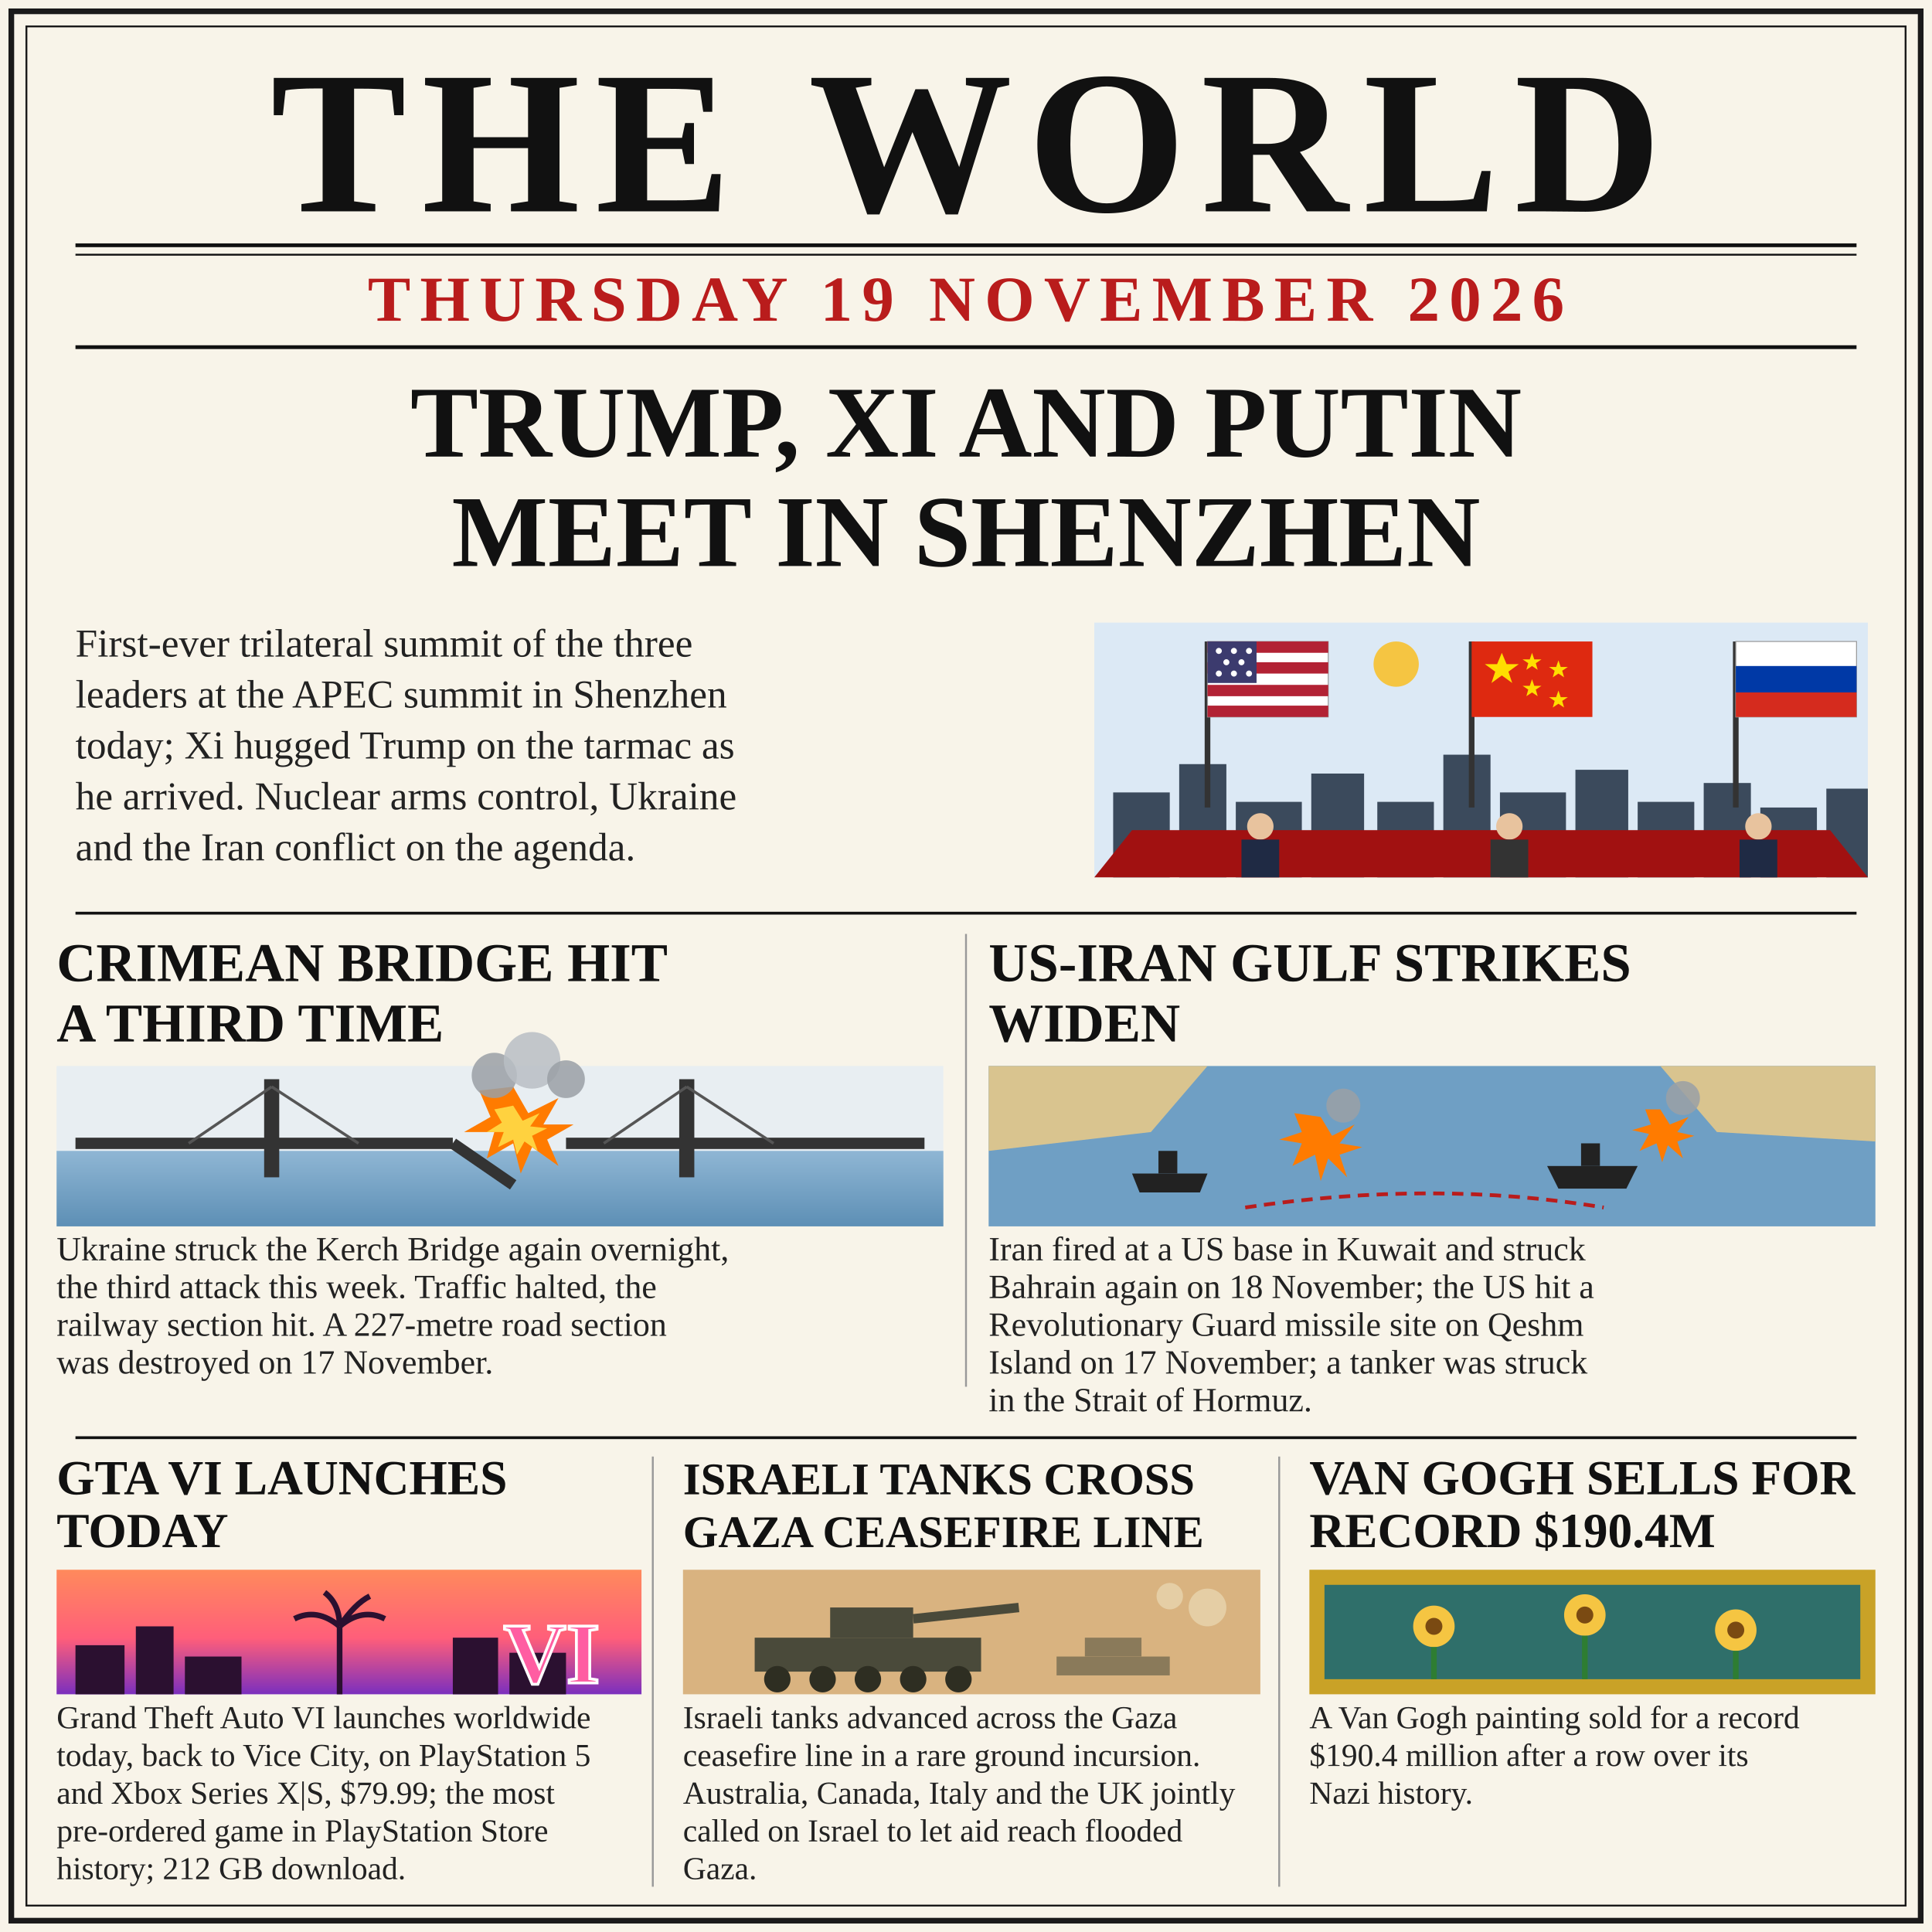
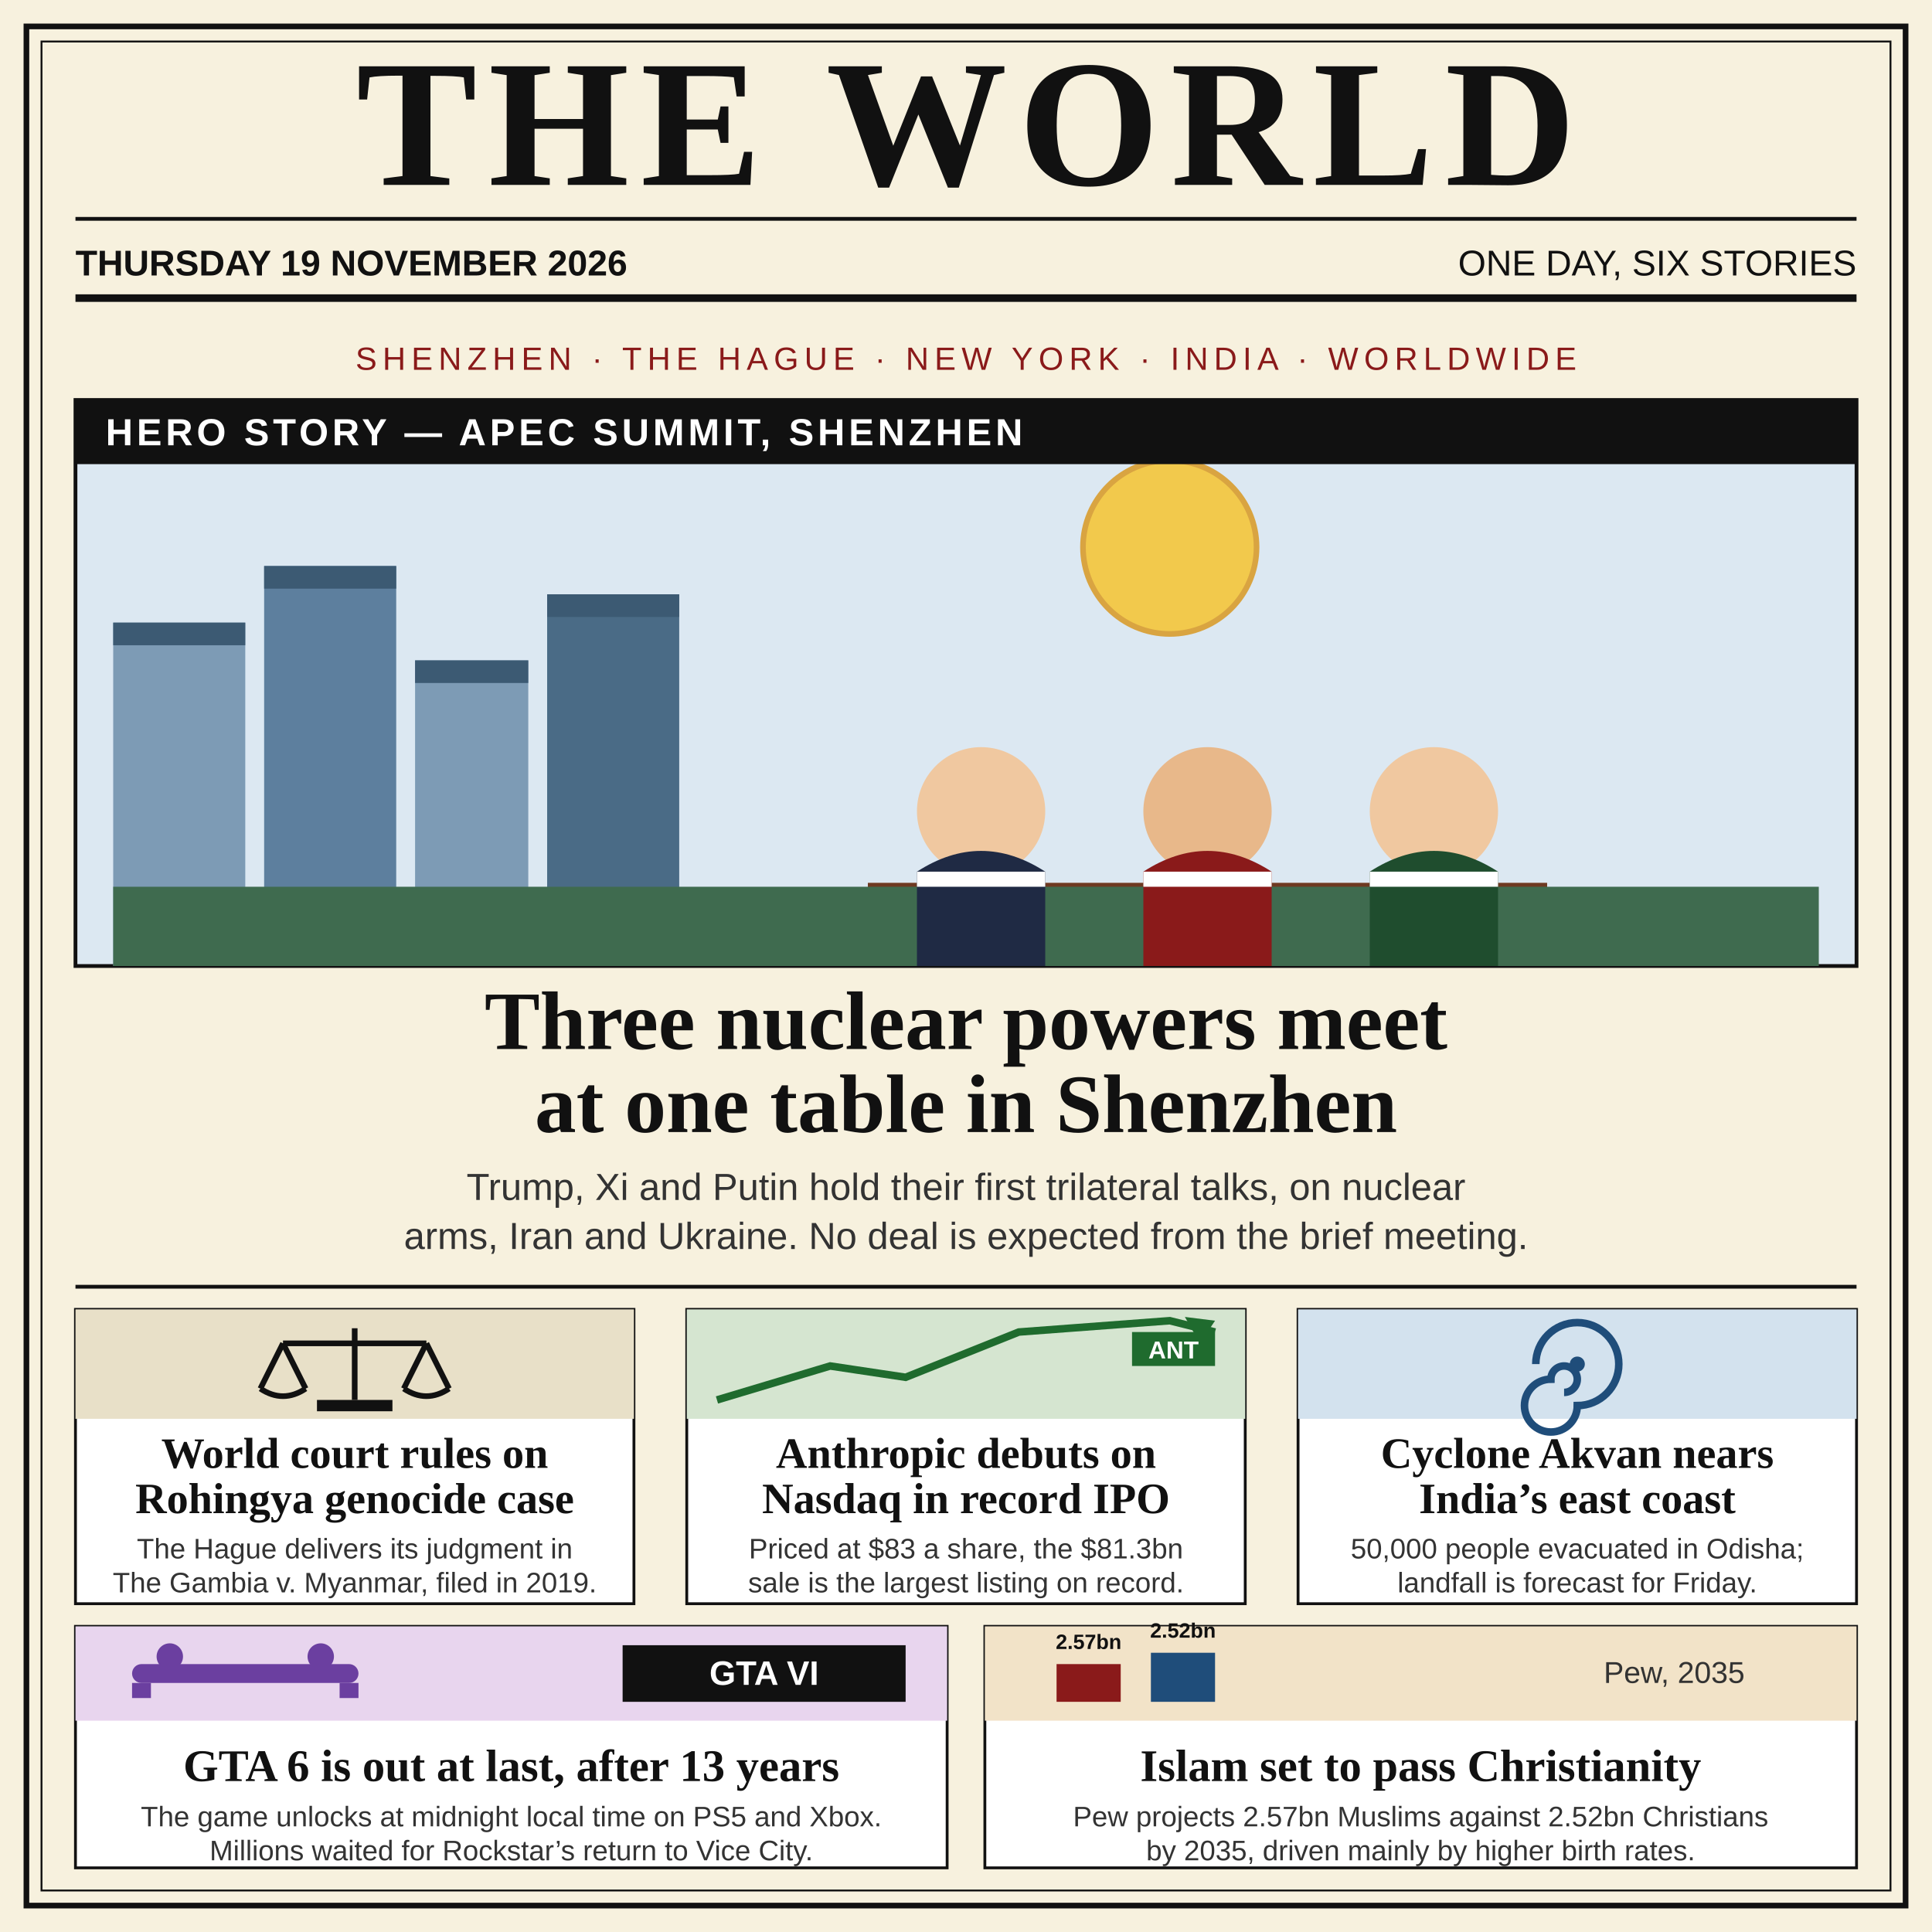
<svg xmlns="http://www.w3.org/2000/svg" width="1024" height="1024" viewBox="0 0 1024 1024">
  <defs>
-     <linearGradient id="sunset" x1="0" y1="0" x2="0" y2="1">
-       <stop offset="0" stop-color="#ff8a5c" />
-       <stop offset="0.55" stop-color="#ff5e7a" />
-       <stop offset="1" stop-color="#7b2fbe" />
-     </linearGradient>
-     <linearGradient id="sea" x1="0" y1="0" x2="0" y2="1">
-       <stop offset="0" stop-color="#8fb6d4" />
-       <stop offset="1" stop-color="#5d8fb5" />
-     </linearGradient>
+     <style>
+   .serif { font-family: Georgia, 'Times New Roman', serif; }
+   .sans { font-family: Arial, Helvetica, sans-serif; }
+ </style>
  </defs>
-   <rect x="0" y="0" width="1024" height="1024" fill="#f8f4e9" />
-   <rect x="6" y="6" width="1012" height="1012" fill="none" stroke="#1a1a1a" stroke-width="3" />
-   <rect x="14" y="14" width="996" height="996" fill="none" stroke="#1a1a1a" stroke-width="1" />
-   <text x="512" y="112" text-anchor="middle" font-family="Georgia, 'Times New Roman', serif" font-size="108" font-weight="bold" letter-spacing="8" fill="#111111">THE WORLD</text>
-   <line x1="40" y1="130" x2="984" y2="130" stroke="#111111" stroke-width="2" />
-   <line x1="40" y1="135" x2="984" y2="135" stroke="#111111" stroke-width="1" />
-   <text x="512" y="170" text-anchor="middle" font-family="Georgia, 'Times New Roman', serif" font-size="34" font-weight="bold" letter-spacing="5" fill="#b91c1c">THURSDAY 19 NOVEMBER 2026</text>
-   <line x1="40" y1="184" x2="984" y2="184" stroke="#111111" stroke-width="2" />
-   <text x="512" y="242" text-anchor="middle" font-family="Georgia, 'Times New Roman', serif" font-size="54" font-weight="bold" fill="#111111">TRUMP, XI AND PUTIN</text>
-   <text x="512" y="300" text-anchor="middle" font-family="Georgia, 'Times New Roman', serif" font-size="54" font-weight="bold" fill="#111111">MEET IN SHENZHEN</text>
-   <text x="40" y="348" font-family="Georgia, 'Times New Roman', serif" font-size="21" fill="#222222">First-ever trilateral summit of the three</text>
-   <text x="40" y="375" font-family="Georgia, 'Times New Roman', serif" font-size="21" fill="#222222">leaders at the APEC summit in Shenzhen</text>
-   <text x="40" y="402" font-family="Georgia, 'Times New Roman', serif" font-size="21" fill="#222222">today; Xi hugged Trump on the tarmac as</text>
-   <text x="40" y="429" font-family="Georgia, 'Times New Roman', serif" font-size="21" fill="#222222">he arrived. Nuclear arms control, Ukraine</text>
-   <text x="40" y="456" font-family="Georgia, 'Times New Roman', serif" font-size="21" fill="#222222">and the Iran conflict on the agenda.</text>
-   <rect x="580" y="330" width="410" height="135" fill="#dce9f5" />
-   <circle cx="740" cy="352" r="12" fill="#f5c542" />
-   <g fill="#3b4a5c">
-     <rect x="590" y="420" width="30" height="45" />
-     <rect x="625" y="405" width="25" height="60" />
-     <rect x="655" y="425" width="35" height="40" />
-     <rect x="695" y="410" width="28" height="55" />
-     <rect x="730" y="425" width="30" height="40" />
-     <rect x="765" y="400" width="25" height="65" />
-     <rect x="795" y="420" width="35" height="45" />
-     <rect x="835" y="408" width="28" height="57" />
-     <rect x="868" y="425" width="30" height="40" />
-     <rect x="903" y="415" width="25" height="50" />
-     <rect x="933" y="428" width="30" height="37" />
-     <rect x="968" y="418" width="22" height="47" />
+   <rect width="1024" height="1024" fill="#f7f1de" />
+   <rect x="14" y="14" width="996" height="996" fill="none" stroke="#111111" stroke-width="3" />
+   <rect x="22" y="22" width="980" height="980" fill="none" stroke="#111111" stroke-width="1" />
+   <text x="512" y="98" text-anchor="middle" class="serif" font-size="96" font-weight="bold" letter-spacing="6" fill="#111111">THE WORLD</text>
+   <line x1="40" y1="116" x2="984" y2="116" stroke="#111111" stroke-width="2" />
+   <text x="40" y="146" class="sans" font-size="19" font-weight="bold" fill="#111111">THURSDAY 19 NOVEMBER 2026</text>
+   <text x="984" y="146" text-anchor="end" class="sans" font-size="19" fill="#111111">ONE DAY, SIX STORIES</text>
+   <line x1="40" y1="158" x2="984" y2="158" stroke="#111111" stroke-width="4" />
+   <text x="512" y="196" text-anchor="middle" class="sans" font-size="17" letter-spacing="3" fill="#8a1a1a">SHENZHEN · THE HAGUE · NEW YORK · INDIA · WORLDWIDE</text>
+   <g>
+     <rect x="40" y="212" width="944" height="300" fill="#dce8f2" />
+     <rect x="40" y="212" width="944" height="300" fill="none" stroke="#111111" stroke-width="2" />
+     <g>
+       <rect x="60" y="330" width="70" height="182" fill="#7d9bb5" />
+       <rect x="140" y="300" width="70" height="212" fill="#5d7f9e" />
+       <rect x="220" y="350" width="60" height="162" fill="#7d9bb5" />
+       <rect x="290" y="315" width="70" height="197" fill="#4a6b86" />
+       <rect x="60" y="330" width="70" height="12" fill="#3c5a73" />
+       <rect x="140" y="300" width="70" height="12" fill="#3c5a73" />
+       <rect x="220" y="350" width="60" height="12" fill="#3c5a73" />
+       <rect x="290" y="315" width="70" height="12" fill="#3c5a73" />
+       <circle cx="620" cy="290" r="46" fill="#f2c94c" />
+       <circle cx="620" cy="290" r="46" fill="none" stroke="#d9a441" stroke-width="3" />
+       <rect x="460" y="468" width="360" height="44" fill="#8a4b2d" />
+       <rect x="460" y="468" width="360" height="10" fill="#6e3a22" />
+       <rect x="60" y="470" width="904" height="42" fill="#3f6b4f" />
+     </g>
+     <g>
+       <circle cx="520" cy="430" r="34" fill="#f0c8a0" />
+       <circle cx="640" cy="430" r="34" fill="#e8b88a" />
+       <circle cx="760" cy="430" r="34" fill="#f0c8a0" />
+       <path d="M 486 512 L 486 462 Q 520 440 554 462 L 554 512 Z" fill="#1f2a44" />
+       <path d="M 606 512 L 606 462 Q 640 440 674 462 L 674 512 Z" fill="#8a1a1a" />
+       <path d="M 726 512 L 726 462 Q 760 440 794 462 L 794 512 Z" fill="#1f4d2e" />
+       <rect x="486" y="462" width="68" height="8" fill="#ffffff" />
+       <rect x="606" y="462" width="68" height="8" fill="#ffffff" />
+       <rect x="726" y="462" width="68" height="8" fill="#ffffff" />
+     </g>
+     <rect x="40" y="212" width="944" height="34" fill="#111111" />
+     <text x="56" y="236" class="sans" font-size="20" font-weight="bold" letter-spacing="2" fill="#ffffff">HERO STORY — APEC SUMMIT, SHENZHEN</text>
+   </g>
+   <text x="512" y="556" text-anchor="middle" class="serif" font-size="44" font-weight="bold" fill="#111111">Three nuclear powers meet</text>
+   <text x="512" y="600" text-anchor="middle" class="serif" font-size="44" font-weight="bold" fill="#111111">at one table in Shenzhen</text>
+   <text x="512" y="636" text-anchor="middle" class="sans" font-size="20" fill="#333333">Trump, Xi and Putin hold their first trilateral talks, on nuclear</text>
+   <text x="512" y="662" text-anchor="middle" class="sans" font-size="20" fill="#333333">arms, Iran and Ukraine. No deal is expected from the brief meeting.</text>
+   <line x1="40" y1="682" x2="984" y2="682" stroke="#111111" stroke-width="2" />
+   <g>
+     <rect x="40" y="694" width="296" height="156" fill="#ffffff" stroke="#111111" stroke-width="1.5" />
+     <rect x="40" y="694" width="296" height="58" fill="#e8e0c8" />
+     <g stroke="#111111" stroke-width="3" fill="none">
+       <line x1="188" y1="704" x2="188" y2="742" />
+       <line x1="150" y1="712" x2="226" y2="712" />
+       <line x1="150" y1="712" x2="138" y2="736" />
+       <line x1="150" y1="712" x2="162" y2="736" />
+       <line x1="226" y1="712" x2="214" y2="736" />
+       <line x1="226" y1="712" x2="238" y2="736" />
+       <path d="M 138 736 Q 150 744 162 736" />
+       <path d="M 214 736 Q 226 744 238 736" />
+     </g>
+     <rect x="168" y="742" width="40" height="6" fill="#111111" />
+     <text x="188" y="778" text-anchor="middle" class="serif" font-size="23" font-weight="bold" fill="#111111">World court rules on</text>
+     <text x="188" y="802" text-anchor="middle" class="serif" font-size="23" font-weight="bold" fill="#111111">Rohingya genocide case</text>
+     <text x="188" y="826" text-anchor="middle" class="sans" font-size="15" fill="#333333">The Hague delivers its judgment in</text>
+     <text x="188" y="844" text-anchor="middle" class="sans" font-size="15" fill="#333333">The Gambia v. Myanmar, filed in 2019.</text>
  </g>
  <g>
-     <line x1="640" y1="340" x2="640" y2="428" stroke="#333333" stroke-width="3" />
-     <rect x="640" y="340" width="64" height="40" fill="#ffffff" stroke="#999999" stroke-width="0.5" />
-     <g fill="#b22234">
-       <rect x="640" y="340" width="64" height="6" />
-       <rect x="640" y="351" width="64" height="6" />
-       <rect x="640" y="363" width="64" height="6" />
-       <rect x="640" y="374" width="64" height="6" />
-     </g>
-     <rect x="640" y="340" width="26" height="22" fill="#3c3b6e" />
-     <g fill="#ffffff">
-       <circle cx="646" cy="345" r="1.6" />
-       <circle cx="654" cy="345" r="1.6" />
-       <circle cx="662" cy="345" r="1.6" />
-       <circle cx="650" cy="351" r="1.6" />
-       <circle cx="658" cy="351" r="1.6" />
-       <circle cx="646" cy="357" r="1.6" />
-       <circle cx="654" cy="357" r="1.6" />
-       <circle cx="662" cy="357" r="1.6" />
-     </g>
+     <rect x="364" y="694" width="296" height="156" fill="#ffffff" stroke="#111111" stroke-width="1.5" />
+     <rect x="364" y="694" width="296" height="58" fill="#d5e5d0" />
+     <polyline points="380,742 440,724 480,730 540,706 620,700 644,706" fill="none" stroke="#1f6b2e" stroke-width="4" />
+     <polygon points="644,700 628,698 636,712" fill="#1f6b2e" />
+     <rect x="600" y="706" width="44" height="18" fill="#1f6b2e" />
+     <text x="622" y="720" text-anchor="middle" class="sans" font-size="13" font-weight="bold" fill="#ffffff">ANT</text>
+     <text x="512" y="778" text-anchor="middle" class="serif" font-size="23" font-weight="bold" fill="#111111">Anthropic debuts on</text>
+     <text x="512" y="802" text-anchor="middle" class="serif" font-size="23" font-weight="bold" fill="#111111">Nasdaq in record IPO</text>
+     <text x="512" y="826" text-anchor="middle" class="sans" font-size="15" fill="#333333">Priced at $83 a share, the $81.3bn</text>
+     <text x="512" y="844" text-anchor="middle" class="sans" font-size="15" fill="#333333">sale is the largest listing on record.</text>
  </g>
  <g>
-     <line x1="780" y1="340" x2="780" y2="428" stroke="#333333" stroke-width="3" />
-     <rect x="780" y="340" width="64" height="40" fill="#de2910" />
-     <polygon points="796,346 798.5,352 805,352 799.5,356 801.5,362 796,358 790.5,362 792.5,356 787,352 793.5,352" fill="#ffde00" />
-     <polygon points="812,346 813.2,349.5 817,349.5 814,351.5 815,355 812,353 809,355 810,351.5 807,349.5 810.8,349.5" fill="#ffde00" />
-     <polygon points="812,360 813.2,363.5 817,363.5 814,365.5 815,369 812,367 809,369 810,365.5 807,363.5 810.8,363.5" fill="#ffde00" />
-     <polygon points="826,350 827.2,353.5 831,353.5 828,355.5 829,359 826,357 823,359 824,355.5 821,353.5 824.8,353.5" fill="#ffde00" />
-     <polygon points="826,366 827.2,369.5 831,369.5 828,371.5 829,375 826,373 823,375 824,371.5 821,369.5 824.8,369.5" fill="#ffde00" />
+     <rect x="688" y="694" width="296" height="156" fill="#ffffff" stroke="#111111" stroke-width="1.5" />
+     <rect x="688" y="694" width="296" height="58" fill="#d3e2ee" />
+     <path d="M 836 723 m -22 0 a 22 22 0 1 1 22 22 a 14 14 0 1 1 -14 -14 a 7 7 0 1 1 7 7" fill="none" stroke="#1f4d7a" stroke-width="4" />
+     <circle cx="836" cy="723" r="4" fill="#1f4d7a" />
+     <text x="836" y="778" text-anchor="middle" class="serif" font-size="23" font-weight="bold" fill="#111111">Cyclone Akvan nears</text>
+     <text x="836" y="802" text-anchor="middle" class="serif" font-size="23" font-weight="bold" fill="#111111">India’s east coast</text>
+     <text x="836" y="826" text-anchor="middle" class="sans" font-size="15" fill="#333333">50,000 people evacuated in Odisha;</text>
+     <text x="836" y="844" text-anchor="middle" class="sans" font-size="15" fill="#333333">landfall is forecast for Friday.</text>
  </g>
  <g>
-     <line x1="920" y1="340" x2="920" y2="428" stroke="#333333" stroke-width="3" />
-     <rect x="920" y="340" width="64" height="40" fill="#ffffff" stroke="#999999" stroke-width="0.5" />
-     <rect x="920" y="353" width="64" height="14" fill="#0039a6" />
-     <rect x="920" y="367" width="64" height="13" fill="#d52b1e" />
+     <rect x="40" y="862" width="462" height="128" fill="#ffffff" stroke="#111111" stroke-width="1.5" />
+     <rect x="40" y="862" width="462" height="50" fill="#e8d5ee" />
+     <g fill="#6b3fa0">
+       <rect x="70" y="882" width="120" height="10" rx="5" />
+       <rect x="70" y="892" width="10" height="8" />
+       <rect x="180" y="892" width="10" height="8" />
+       <circle cx="90" cy="878" r="7" />
+       <circle cx="170" cy="878" r="7" />
+     </g>
+     <rect x="330" y="872" width="150" height="30" fill="#111111" />
+     <text x="405" y="893" text-anchor="middle" class="sans" font-size="18" font-weight="bold" fill="#ffffff">GTA VI</text>
+     <text x="271" y="944" text-anchor="middle" class="serif" font-size="24" font-weight="bold" fill="#111111">GTA 6 is out at last, after 13 years</text>
+     <text x="271" y="968" text-anchor="middle" class="sans" font-size="15" fill="#333333">The game unlocks at midnight local time on PS5 and Xbox.</text>
+     <text x="271" y="986" text-anchor="middle" class="sans" font-size="15" fill="#333333">Millions waited for Rockstar’s return to Vice City.</text>
  </g>
-   <polygon points="580,465 990,465 970,440 600,440" fill="#a11111" />
  <g>
-     <circle cx="668" cy="438" r="7" fill="#e8c39e" />
-     <rect x="658" y="445" width="20" height="20" fill="#1f2a44" />
-     <circle cx="800" cy="438" r="7" fill="#e8c39e" />
-     <rect x="790" y="445" width="20" height="20" fill="#333333" />
-     <circle cx="932" cy="438" r="7" fill="#e8c39e" />
-     <rect x="922" y="445" width="20" height="20" fill="#1f2a44" />
+     <rect x="522" y="862" width="462" height="128" fill="#ffffff" stroke="#111111" stroke-width="1.5" />
+     <rect x="522" y="862" width="462" height="50" fill="#f2e3c8" />
+     <rect x="560" y="882" width="34" height="20" fill="#8a1a1a" />
+     <rect x="610" y="876" width="34" height="26" fill="#1f4d7a" />
+     <text x="577" y="874" text-anchor="middle" class="sans" font-size="11" font-weight="bold" fill="#111111">2.57bn</text>
+     <text x="627" y="868" text-anchor="middle" class="sans" font-size="11" font-weight="bold" fill="#111111">2.52bn</text>
+     <text x="850" y="892" class="sans" font-size="16" fill="#333333">Pew, 2035</text>
+     <text x="753" y="944" text-anchor="middle" class="serif" font-size="24" font-weight="bold" fill="#111111">Islam set to pass Christianity</text>
+     <text x="753" y="968" text-anchor="middle" class="sans" font-size="15" fill="#333333">Pew projects 2.57bn Muslims against 2.52bn Christians</text>
+     <text x="753" y="986" text-anchor="middle" class="sans" font-size="15" fill="#333333">by 2035, driven mainly by higher birth rates.</text>
  </g>
-   <line x1="40" y1="484" x2="984" y2="484" stroke="#111111" stroke-width="1.5" />
-   <text x="30" y="520" font-family="Georgia, 'Times New Roman', serif" font-size="29" font-weight="bold" fill="#111111">CRIMEAN BRIDGE HIT</text>
-   <text x="30" y="552" font-family="Georgia, 'Times New Roman', serif" font-size="29" font-weight="bold" fill="#111111">A THIRD TIME</text>
-   <g>
-     <rect x="30" y="565" width="470" height="85" fill="#e8eef2" />
-     <rect x="30" y="610" width="470" height="40" fill="url(#sea)" />
-     <line x1="40" y1="606" x2="240" y2="606" stroke="#333333" stroke-width="6" />
-     <line x1="300" y1="606" x2="490" y2="606" stroke="#333333" stroke-width="6" />
-     <line x1="240" y1="606" x2="272" y2="628" stroke="#333333" stroke-width="6" />
-     <rect x="140" y="572" width="8" height="52" fill="#333333" />
-     <rect x="360" y="572" width="8" height="52" fill="#333333" />
-     <line x1="144" y1="576" x2="100" y2="606" stroke="#555555" stroke-width="1.5" />
-     <line x1="144" y1="576" x2="190" y2="606" stroke="#555555" stroke-width="1.5" />
-     <line x1="364" y1="576" x2="320" y2="606" stroke="#555555" stroke-width="1.5" />
-     <line x1="364" y1="576" x2="410" y2="606" stroke="#555555" stroke-width="1.5" />
-     <polygon points="272,576 280,590 296,582 288,596 304,596 290,604 296,618 282,608 276,622 272,606 258,614 262,600 246,600 260,592 254,578" fill="#ff7b00" />
-     <polygon points="272,586 277,594 286,590 281,597 290,598 282,602 285,610 278,605 274,612 272,604 264,608 267,600 258,600 266,595 262,588" fill="#ffd23f" />
-     <circle cx="262" cy="570" r="12" fill="#9aa0a6" opacity="0.85" />
-     <circle cx="282" cy="562" r="15" fill="#b9bec4" opacity="0.85" />
-     <circle cx="300" cy="572" r="10" fill="#9aa0a6" opacity="0.85" />
-   </g>
-   <text x="30" y="668" font-family="Georgia, 'Times New Roman', serif" font-size="18" fill="#222222">Ukraine struck the Kerch Bridge again overnight,</text>
-   <text x="30" y="688" font-family="Georgia, 'Times New Roman', serif" font-size="18" fill="#222222">the third attack this week. Traffic halted, the</text>
-   <text x="30" y="708" font-family="Georgia, 'Times New Roman', serif" font-size="18" fill="#222222">railway section hit. A 227-metre road section</text>
-   <text x="30" y="728" font-family="Georgia, 'Times New Roman', serif" font-size="18" fill="#222222">was destroyed on 17 November.</text>
-   <line x1="512" y1="495" x2="512" y2="735" stroke="#999999" stroke-width="1" />
-   <text x="524" y="520" font-family="Georgia, 'Times New Roman', serif" font-size="29" font-weight="bold" fill="#111111">US-IRAN GULF STRIKES</text>
-   <text x="524" y="552" font-family="Georgia, 'Times New Roman', serif" font-size="29" font-weight="bold" fill="#111111">WIDEN</text>
-   <g>
-     <rect x="524" y="565" width="470" height="85" fill="#6f9fc4" />
-     <polygon points="524,565 640,565 610,600 524,610" fill="#d9c48f" />
-     <polygon points="994,565 880,565 910,600 994,605" fill="#d9c48f" />
-     <g fill="#222222">
-       <polygon points="600,622 640,622 636,632 604,632" />
-       <rect x="614" y="610" width="10" height="12" />
-       <polygon points="820,618 868,618 862,630 826,630" />
-       <rect x="838" y="606" width="10" height="12" />
-     </g>
-     <polygon points="700,592 706,602 718,596 710,606 722,608 710,612 714,624 704,614 700,626 697,612 685,618 690,606 678,604 690,600 686,590" fill="#ff7b00" />
-     <polygon points="880,588 885,596 895,592 889,600 898,602 889,605 892,614 884,607 881,616 878,606 869,610 874,601 865,599 875,596 872,588" fill="#ff7b00" />
-     <circle cx="712" cy="586" r="9" fill="#9aa0a6" opacity="0.85" />
-     <circle cx="892" cy="582" r="9" fill="#9aa0a6" opacity="0.85" />
-     <path d="M 660 640 Q 760 625 850 640" fill="none" stroke="#b91c1c" stroke-width="2" stroke-dasharray="6 4" />
-   </g>
-   <text x="524" y="668" font-family="Georgia, 'Times New Roman', serif" font-size="18" fill="#222222">Iran fired at a US base in Kuwait and struck</text>
-   <text x="524" y="688" font-family="Georgia, 'Times New Roman', serif" font-size="18" fill="#222222">Bahrain again on 18 November; the US hit a</text>
-   <text x="524" y="708" font-family="Georgia, 'Times New Roman', serif" font-size="18" fill="#222222">Revolutionary Guard missile site on Qeshm</text>
-   <text x="524" y="728" font-family="Georgia, 'Times New Roman', serif" font-size="18" fill="#222222">Island on 17 November; a tanker was struck</text>
-   <text x="524" y="748" font-family="Georgia, 'Times New Roman', serif" font-size="18" fill="#222222">in the Strait of Hormuz.</text>
-   <line x1="40" y1="762" x2="984" y2="762" stroke="#111111" stroke-width="1.5" />
-   <text x="30" y="792" font-family="Georgia, 'Times New Roman', serif" font-size="26" font-weight="bold" fill="#111111">GTA VI LAUNCHES</text>
-   <text x="30" y="820" font-family="Georgia, 'Times New Roman', serif" font-size="26" font-weight="bold" fill="#111111">TODAY</text>
-   <g>
-     <rect x="30" y="832" width="310" height="66" fill="url(#sunset)" />
-     <g fill="#2b1030">
-       <rect x="40" y="872" width="26" height="26" />
-       <rect x="72" y="862" width="20" height="36" />
-       <rect x="98" y="878" width="30" height="20" />
-       <rect x="240" y="868" width="24" height="30" />
-       <rect x="270" y="876" width="30" height="22" />
-     </g>
-     <g stroke="#2b1030" stroke-width="3" fill="none">
-       <line x1="180" y1="898" x2="180" y2="862" />
-       <path d="M 180 862 Q 168 852 156 858 M 180 862 Q 180 850 172 844 M 180 862 Q 192 852 204 858 M 180 862 Q 188 850 196 846" />
-     </g>
-     <text x="318" y="892" text-anchor="end" font-family="Georgia, 'Times New Roman', serif" font-size="46" font-weight="bold" fill="#ff5da2" stroke="#ffffff" stroke-width="1.5">VI</text>
-   </g>
-   <text x="30" y="916" font-family="Georgia, 'Times New Roman', serif" font-size="17" fill="#222222">Grand Theft Auto VI launches worldwide</text>
-   <text x="30" y="936" font-family="Georgia, 'Times New Roman', serif" font-size="17" fill="#222222">today, back to Vice City, on PlayStation 5</text>
-   <text x="30" y="956" font-family="Georgia, 'Times New Roman', serif" font-size="17" fill="#222222">and Xbox Series X|S, $79.99; the most</text>
-   <text x="30" y="976" font-family="Georgia, 'Times New Roman', serif" font-size="17" fill="#222222">pre-ordered game in PlayStation Store</text>
-   <text x="30" y="996" font-family="Georgia, 'Times New Roman', serif" font-size="17" fill="#222222">history; 212 GB download.</text>
-   <line x1="346" y1="772" x2="346" y2="1000" stroke="#999999" stroke-width="1" />
-   <text x="362" y="792" font-family="Georgia, 'Times New Roman', serif" font-size="24" font-weight="bold" fill="#111111">ISRAELI TANKS CROSS</text>
-   <text x="362" y="820" font-family="Georgia, 'Times New Roman', serif" font-size="24" font-weight="bold" fill="#111111">GAZA CEASEFIRE LINE</text>
-   <g>
-     <rect x="362" y="832" width="306" height="66" fill="#d9b380" />
-     <circle cx="640" cy="852" r="10" fill="#e8d5ae" opacity="0.8" />
-     <circle cx="620" cy="846" r="7" fill="#e8d5ae" opacity="0.8" />
-     <g fill="#4a4a3a">
-       <rect x="400" y="868" width="120" height="18" />
-       <rect x="440" y="852" width="44" height="16" />
-       <line x1="484" y1="858" x2="540" y2="852" stroke="#4a4a3a" stroke-width="5" />
-     </g>
-     <g fill="#2e2e22">
-       <circle cx="412" cy="890" r="7" />
-       <circle cx="436" cy="890" r="7" />
-       <circle cx="460" cy="890" r="7" />
-       <circle cx="484" cy="890" r="7" />
-       <circle cx="508" cy="890" r="7" />
-     </g>
-     <g fill="#8a7a5a">
-       <rect x="560" y="878" width="60" height="10" />
-       <rect x="575" y="868" width="30" height="10" />
-     </g>
-   </g>
-   <text x="362" y="916" font-family="Georgia, 'Times New Roman', serif" font-size="17" fill="#222222">Israeli tanks advanced across the Gaza</text>
-   <text x="362" y="936" font-family="Georgia, 'Times New Roman', serif" font-size="17" fill="#222222">ceasefire line in a rare ground incursion.</text>
-   <text x="362" y="956" font-family="Georgia, 'Times New Roman', serif" font-size="17" fill="#222222">Australia, Canada, Italy and the UK jointly</text>
-   <text x="362" y="976" font-family="Georgia, 'Times New Roman', serif" font-size="17" fill="#222222">called on Israel to let aid reach flooded</text>
-   <text x="362" y="996" font-family="Georgia, 'Times New Roman', serif" font-size="17" fill="#222222">Gaza.</text>
-   <line x1="678" y1="772" x2="678" y2="1000" stroke="#999999" stroke-width="1" />
-   <text x="694" y="792" font-family="Georgia, 'Times New Roman', serif" font-size="26" font-weight="bold" fill="#111111">VAN GOGH SELLS FOR</text>
-   <text x="694" y="820" font-family="Georgia, 'Times New Roman', serif" font-size="26" font-weight="bold" fill="#111111">RECORD $190.4M</text>
-   <g>
-     <rect x="694" y="832" width="300" height="66" fill="#c9a227" />
-     <rect x="702" y="840" width="284" height="50" fill="#2f6f6a" />
-     <g>
-       <circle cx="760" cy="862" r="11" fill="#f5c542" />
-       <circle cx="760" cy="862" r="4.5" fill="#7a4a12" />
-       <circle cx="840" cy="856" r="11" fill="#f5c542" />
-       <circle cx="840" cy="856" r="4.5" fill="#7a4a12" />
-       <circle cx="920" cy="864" r="11" fill="#f5c542" />
-       <circle cx="920" cy="864" r="4.5" fill="#7a4a12" />
-       <line x1="760" y1="873" x2="760" y2="890" stroke="#2e7d32" stroke-width="3" />
-       <line x1="840" y1="867" x2="840" y2="890" stroke="#2e7d32" stroke-width="3" />
-       <line x1="920" y1="875" x2="920" y2="890" stroke="#2e7d32" stroke-width="3" />
-     </g>
-   </g>
-   <text x="694" y="916" font-family="Georgia, 'Times New Roman', serif" font-size="17" fill="#222222">A Van Gogh painting sold for a record</text>
-   <text x="694" y="936" font-family="Georgia, 'Times New Roman', serif" font-size="17" fill="#222222">$190.4 million after a row over its</text>
-   <text x="694" y="956" font-family="Georgia, 'Times New Roman', serif" font-size="17" fill="#222222">Nazi history.</text>
</svg>
